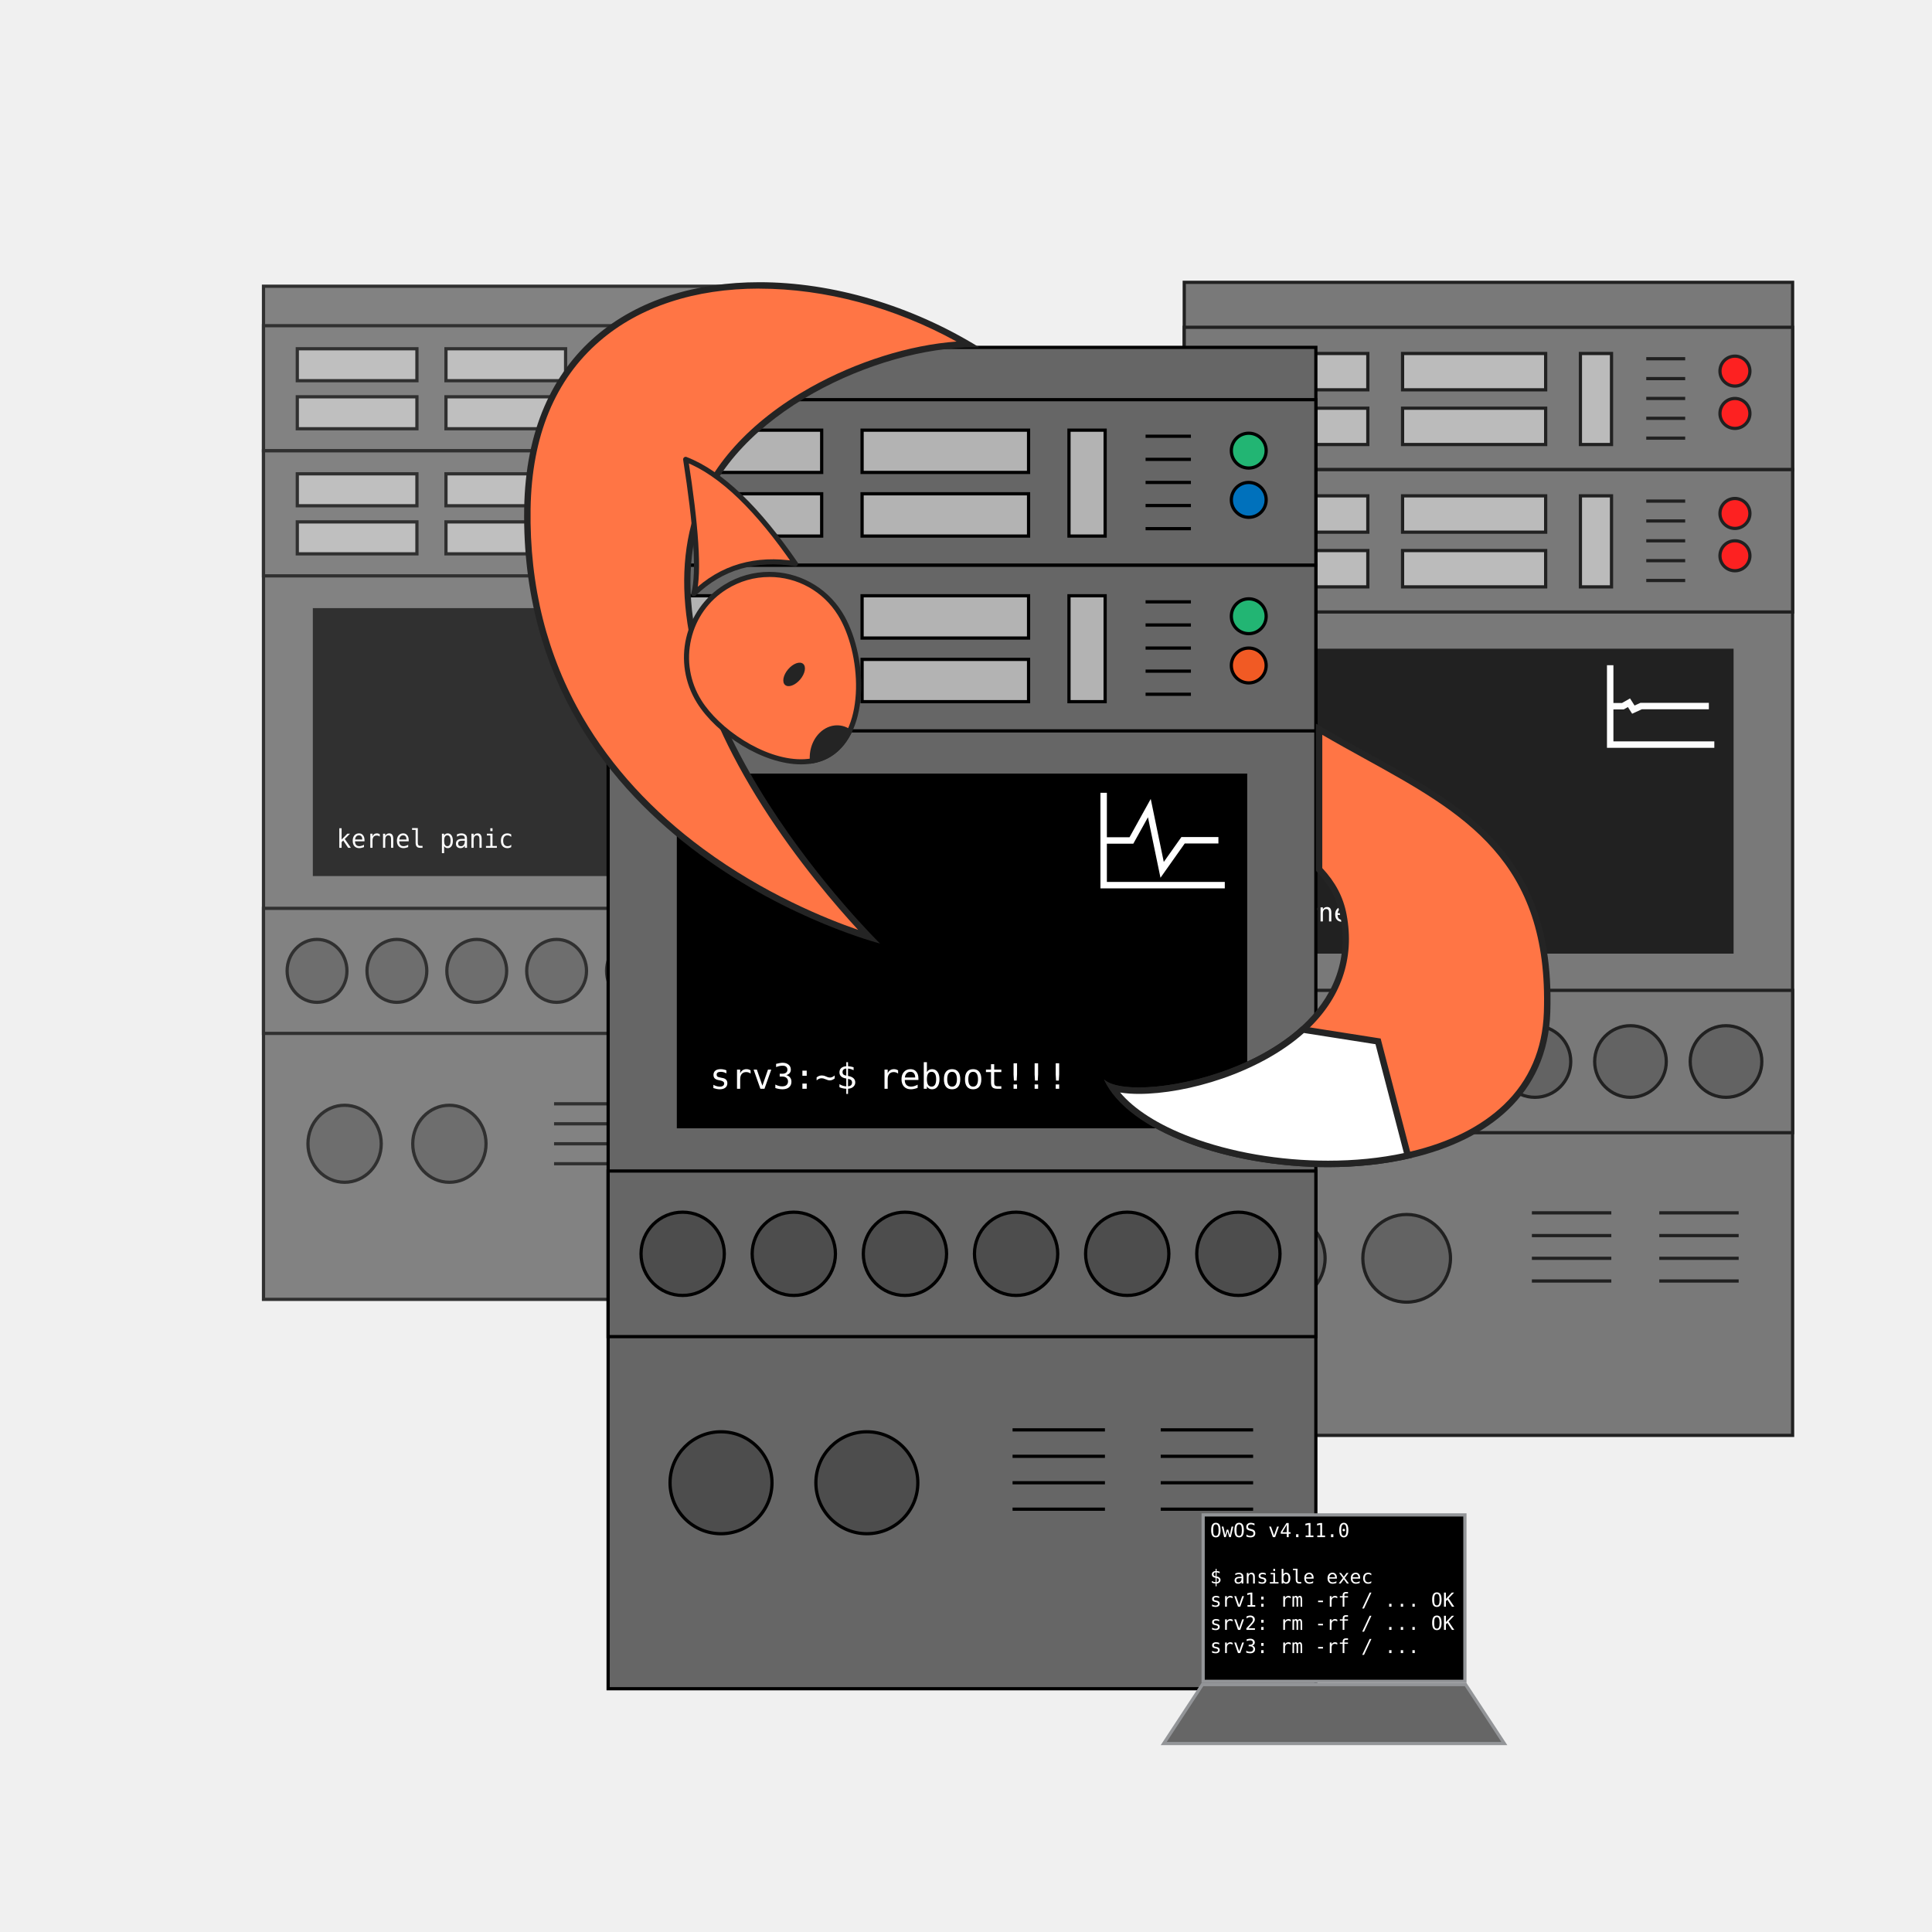
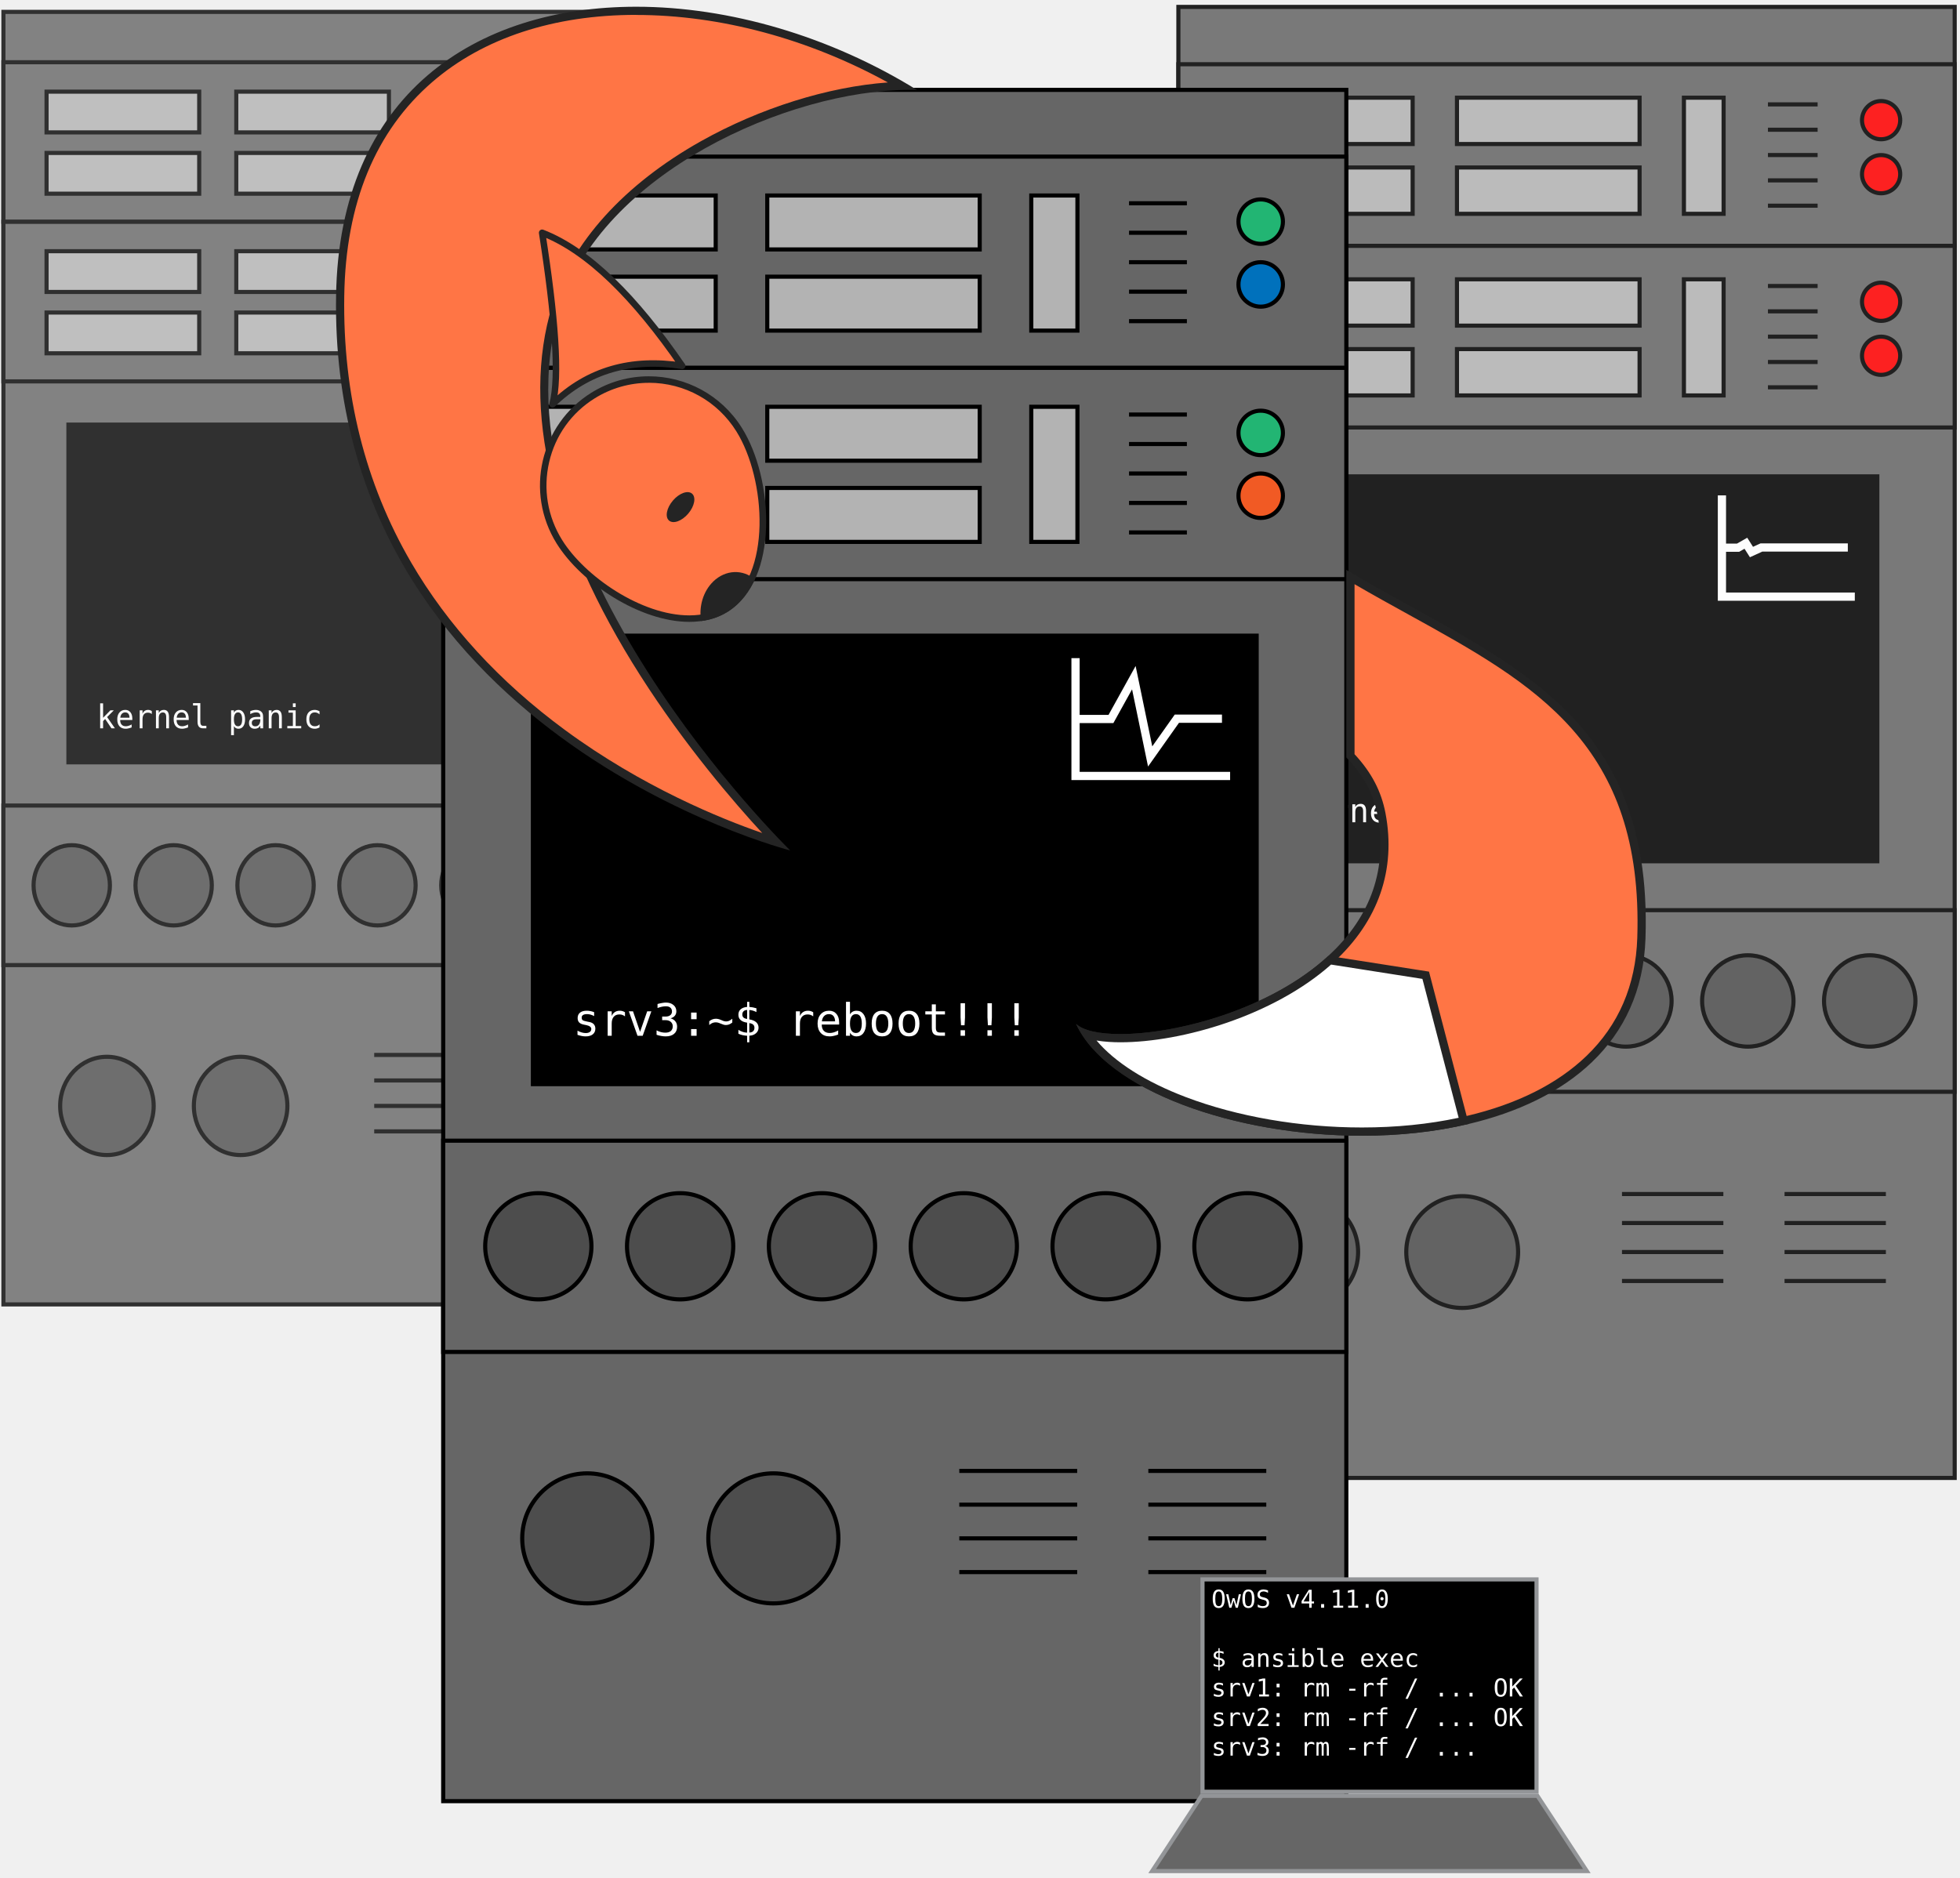
- <svg xmlns="http://www.w3.org/2000/svg" id="admin-skills" viewBox="0 0 600 600">
+ <svg xmlns="http://www.w3.org/2000/svg" id="admin-skills" viewBox="81 86 477 457">
  <defs>
    <style>
			.cls-1 {
				font-size: 6px;
			}

			.cls-1,
			.cls-2,
			.cls-3,
			.cls-4 {
				fill: #fff;
			}

			.cls-1,
			.cls-3,
			.cls-4 {
				font-family: Consolas, Consolas;
			}

			.cls-5,
			.cls-6,
			.cls-7,
			.cls-8,
			.cls-9,
			.cls-10,
			.cls-11,
			.cls-12,
			.cls-13 {
				stroke-miterlimit: 10;
			}

			.cls-5,
			.cls-6,
			.cls-7,
			.cls-8,
			.cls-9,
			.cls-11,
			.cls-12,
			.cls-13 {
				stroke: #000;
			}

			.cls-5,
			.cls-10 {
				fill: none;
			}

			.cls-6 {
				fill: red;
			}

			.cls-7 {
				fill: #f15a24;
			}

			.cls-8 {
				fill: #22b573;
			}

			.cls-14,
			.cls-15 {
				fill: #ff7545;
			}

			.cls-16 {
				opacity: .8;
			}

			.cls-17,
			.cls-11 {
				fill: #666;
			}

			.cls-9 {
				fill: #b3b3b3;
			}

			.cls-18 {
				fill: #939598;
			}

			.cls-10 {
				stroke: #fff;
				stroke-width: 2px;
			}

			.cls-19 {
				opacity: .86;
			}

			.cls-12 {
				fill: #0071bc;
			}

			.cls-3 {
				font-size: 8px;
			}

			.cls-20 {
				fill: #242424;
			}

			.cls-15 {
				stroke: #242424;
				stroke-linecap: round;
				stroke-linejoin: round;
				stroke-width: 1.58px;
			}

			.cls-13 {
				fill: #4d4d4d;
			}

			.cls-4 {
				font-size: 10.87px;
			}
		</style>
  </defs>
  <g id="server" class="cls-19">
    <rect id="rack" class="cls-11" x="367.78" y="87.68" width="188.93" height="358.09" />
    <g id="fans">
      <rect class="cls-11" x="367.78" y="307.56" width="188.93" height="44.21" />
      <circle class="cls-13" cx="417.35" cy="329.66" r="11.12" />
      <circle class="cls-13" cx="387.67" cy="329.66" r="11.12" />
      <circle class="cls-13" cx="447.02" cy="329.66" r="11.12" />
      <circle class="cls-13" cx="506.36" cy="329.66" r="11.12" />
      <circle class="cls-13" cx="476.69" cy="329.66" r="11.12" />
      <circle class="cls-13" cx="536.03" cy="329.66" r="11.12" />
    </g>
    <g id="apu">
      <line class="cls-5" x1="475.74" y1="376.66" x2="500.41" y2="376.66" />
      <line class="cls-5" x1="475.74" y1="383.72" x2="500.41" y2="383.72" />
      <line class="cls-5" x1="475.74" y1="390.78" x2="500.41" y2="390.78" />
      <line class="cls-5" x1="475.74" y1="397.83" x2="500.41" y2="397.83" />
      <line class="cls-5" x1="515.3" y1="376.66" x2="539.96" y2="376.66" />
      <line class="cls-5" x1="515.3" y1="383.72" x2="539.96" y2="383.72" />
      <line class="cls-5" x1="515.3" y1="390.78" x2="539.96" y2="390.78" />
      <line class="cls-5" x1="515.3" y1="397.83" x2="539.96" y2="397.83" />
      <circle class="cls-13" cx="397.91" cy="390.78" r="13.61" />
      <circle class="cls-13" cx="436.85" cy="390.78" r="13.61" />
    </g>
    <g id="unit1">
      <rect class="cls-11" x="367.78" y="101.64" width="188.93" height="44.21" />
      <circle class="cls-6" cx="538.8" cy="115.25" r="4.65" />
      <circle class="cls-6" cx="538.8" cy="128.4" r="4.65" />
      <line class="cls-5" x1="511.26" y1="111.41" x2="523.35" y2="111.41" />
      <line class="cls-5" x1="511.26" y1="117.58" x2="523.35" y2="117.58" />
      <line class="cls-5" x1="511.26" y1="123.74" x2="523.35" y2="123.74" />
      <line class="cls-5" x1="511.26" y1="129.91" x2="523.35" y2="129.91" />
      <line class="cls-5" x1="511.26" y1="136.07" x2="523.35" y2="136.07" />
      <rect class="cls-9" x="490.81" y="109.78" width="9.66" height="28.27" />
      <rect class="cls-9" x="435.58" y="109.78" width="44.44" height="11.28" />
      <rect class="cls-9" x="435.58" y="126.77" width="44.44" height="11.28" />
      <rect class="cls-9" x="380.35" y="126.77" width="44.44" height="11.28" />
      <rect class="cls-9" x="380.35" y="109.78" width="44.44" height="11.28" />
    </g>
    <g id="unit2">
      <rect class="cls-11" x="367.78" y="145.85" width="188.93" height="44.21" />
      <circle class="cls-6" cx="538.8" cy="159.46" r="4.65" />
      <circle class="cls-6" cx="538.8" cy="172.6" r="4.65" />
      <line class="cls-5" x1="511.26" y1="155.62" x2="523.35" y2="155.62" />
      <line class="cls-5" x1="511.26" y1="161.79" x2="523.35" y2="161.79" />
      <line class="cls-5" x1="511.26" y1="167.95" x2="523.35" y2="167.95" />
      <line class="cls-5" x1="511.26" y1="174.12" x2="523.35" y2="174.12" />
      <line class="cls-5" x1="511.26" y1="180.28" x2="523.35" y2="180.28" />
      <rect class="cls-9" x="490.81" y="153.99" width="9.66" height="28.27" />
      <rect class="cls-9" x="435.58" y="153.99" width="44.44" height="11.28" />
      <rect class="cls-9" x="435.58" y="170.98" width="44.44" height="11.28" />
      <rect class="cls-9" x="380.35" y="170.98" width="44.44" height="11.28" />
      <rect class="cls-9" x="380.35" y="153.99" width="44.44" height="11.28" />
    </g>
    <g id="monitor">
      <rect x="386.11" y="201.46" width="152.27" height="94.7" />
      <polyline class="cls-10" points="500.06 219.32 504 219.32 505.89 218.24 507.25 220.38 509.68 219.27 530.7 219.27" />
      <polyline class="cls-10" points="532.4 231.24 500.06 231.24 500.06 206.59" />
      <text class="cls-3" transform="translate(394.9 286.16)">
        <tspan x="0" y="0">kernel panic</tspan>
      </text>
    </g>
  </g>
  <g id="server-2" data-name="server" class="cls-16">
    <rect id="rack-2" data-name="rack" class="cls-11" x="81.83" y="88.89" width="157.92" height="314.64" />
    <g id="fans-2" data-name="fans">
      <rect class="cls-11" x="81.83" y="282.09" width="157.92" height="38.84" />
      <ellipse class="cls-13" cx="123.26" cy="301.51" rx="9.29" ry="9.77" />
      <ellipse class="cls-13" cx="98.46" cy="301.51" rx="9.29" ry="9.77" />
      <ellipse class="cls-13" cx="148.06" cy="301.51" rx="9.29" ry="9.77" />
      <ellipse class="cls-13" cx="197.66" cy="301.51" rx="9.29" ry="9.77" />
      <ellipse class="cls-13" cx="172.86" cy="301.51" rx="9.29" ry="9.77" />
      <ellipse class="cls-13" cx="222.46" cy="301.51" rx="9.29" ry="9.77" />
    </g>
    <g id="apu-2" data-name="apu">
      <line class="cls-5" x1="172.07" y1="342.8" x2="192.69" y2="342.8" />
      <line class="cls-5" x1="172.07" y1="349.01" x2="192.69" y2="349.01" />
      <line class="cls-5" x1="172.07" y1="355.21" x2="192.69" y2="355.21" />
      <line class="cls-5" x1="172.07" y1="361.41" x2="192.69" y2="361.41" />
      <line class="cls-5" x1="205.13" y1="342.8" x2="225.75" y2="342.8" />
      <line class="cls-5" x1="205.13" y1="349.01" x2="225.75" y2="349.01" />
      <line class="cls-5" x1="205.13" y1="355.21" x2="225.75" y2="355.21" />
      <line class="cls-5" x1="205.13" y1="361.41" x2="225.75" y2="361.41" />
      <ellipse class="cls-13" cx="107.02" cy="355.21" rx="11.38" ry="11.96" />
      <ellipse class="cls-13" cx="139.56" cy="355.21" rx="11.38" ry="11.96" />
    </g>
    <g id="unit1-2" data-name="unit1">
      <rect class="cls-11" x="81.83" y="101.15" width="157.92" height="38.84" />
      <ellipse class="cls-8" cx="224.78" cy="113.11" rx="3.89" ry="4.09" />
      <ellipse class="cls-12" cx="224.78" cy="124.67" rx="3.89" ry="4.09" />
      <line class="cls-5" x1="201.75" y1="109.74" x2="211.87" y2="109.74" />
      <line class="cls-5" x1="201.75" y1="115.16" x2="211.87" y2="115.16" />
      <line class="cls-5" x1="201.75" y1="120.58" x2="211.87" y2="120.58" />
      <line class="cls-5" x1="201.75" y1="125.99" x2="211.87" y2="125.99" />
      <line class="cls-5" x1="201.75" y1="131.41" x2="211.87" y2="131.41" />
      <rect class="cls-9" x="184.66" y="108.31" width="8.07" height="24.84" />
      <rect class="cls-9" x="138.5" y="108.31" width="37.15" height="9.92" />
      <rect class="cls-9" x="138.5" y="123.23" width="37.15" height="9.92" />
      <rect class="cls-9" x="92.33" y="123.23" width="37.15" height="9.92" />
      <rect class="cls-9" x="92.33" y="108.31" width="37.15" height="9.92" />
    </g>
    <g id="unit2-2" data-name="unit2">
      <rect class="cls-11" x="81.83" y="140" width="157.92" height="38.84" />
      <ellipse class="cls-8" cx="224.78" cy="151.96" rx="3.89" ry="4.09" />
      <ellipse class="cls-7" cx="224.78" cy="163.51" rx="3.89" ry="4.09" />
      <line class="cls-5" x1="201.75" y1="148.59" x2="211.87" y2="148.59" />
      <line class="cls-5" x1="201.75" y1="154" x2="211.87" y2="154" />
      <line class="cls-5" x1="201.75" y1="159.42" x2="211.87" y2="159.42" />
      <line class="cls-5" x1="201.75" y1="164.84" x2="211.87" y2="164.84" />
      <line class="cls-5" x1="201.75" y1="170.26" x2="211.87" y2="170.26" />
      <rect class="cls-9" x="184.66" y="147.15" width="8.07" height="24.84" />
      <rect class="cls-9" x="138.5" y="147.15" width="37.15" height="9.92" />
      <rect class="cls-9" x="138.5" y="162.08" width="37.15" height="9.92" />
      <rect class="cls-9" x="92.33" y="162.08" width="37.15" height="9.92" />
      <rect class="cls-9" x="92.33" y="147.15" width="37.15" height="9.92" />
    </g>
    <g id="monitor-2" data-name="monitor">
      <rect x="97.15" y="188.86" width="127.28" height="83.21" />
      <polyline class="cls-10" points="192.4 204.56 198.59 204.56 202.59 196.96 205.45 211.45 210.12 204.51 218.01 204.51" />
      <polyline class="cls-10" points="219.43 215.03 192.4 215.03 192.4 193.37" />
      <text class="cls-3" transform="translate(104.5 263.29) scale(.95 1)">
        <tspan x="0" y="0">kernel panic</tspan>
      </text>
    </g>
  </g>
  <g id="server-3" data-name="server">
    <rect id="rack-3" data-name="rack" class="cls-11" x="188.86" y="107.88" width="219.79" height="416.57" />
    <g id="fans-3" data-name="fans">
      <rect class="cls-11" x="188.86" y="363.67" width="219.79" height="51.43" />
      <circle class="cls-13" cx="246.52" cy="389.38" r="12.93" />
      <circle class="cls-13" cx="212.01" cy="389.38" r="12.93" />
      <circle class="cls-13" cx="281.04" cy="389.38" r="12.93" />
      <circle class="cls-13" cx="350.07" cy="389.38" r="12.93" />
      <circle class="cls-13" cx="315.56" cy="389.38" r="12.93" />
      <circle class="cls-13" cx="384.59" cy="389.38" r="12.93" />
    </g>
    <g id="apu-3" data-name="apu">
      <line class="cls-5" x1="314.46" y1="444.06" x2="343.15" y2="444.06" />
      <line class="cls-5" x1="314.46" y1="452.27" x2="343.15" y2="452.27" />
      <line class="cls-5" x1="314.46" y1="460.48" x2="343.15" y2="460.48" />
      <line class="cls-5" x1="314.46" y1="468.69" x2="343.15" y2="468.69" />
      <line class="cls-5" x1="360.47" y1="444.06" x2="389.17" y2="444.06" />
      <line class="cls-5" x1="360.47" y1="452.27" x2="389.17" y2="452.27" />
      <line class="cls-5" x1="360.47" y1="460.48" x2="389.17" y2="460.48" />
      <line class="cls-5" x1="360.47" y1="468.69" x2="389.17" y2="468.69" />
      <circle class="cls-13" cx="223.92" cy="460.48" r="15.83" />
      <circle class="cls-13" cx="269.21" cy="460.48" r="15.83" />
    </g>
    <g id="unit1-3" data-name="unit1">
      <rect class="cls-11" x="188.86" y="124.12" width="219.79" height="51.43" />
      <circle class="cls-8" cx="387.81" cy="139.95" r="5.41" />
      <circle class="cls-12" cx="387.81" cy="155.24" r="5.41" />
      <line class="cls-5" x1="355.77" y1="135.48" x2="369.85" y2="135.48" />
      <line class="cls-5" x1="355.77" y1="142.66" x2="369.85" y2="142.66" />
      <line class="cls-5" x1="355.77" y1="149.83" x2="369.85" y2="149.83" />
      <line class="cls-5" x1="355.77" y1="157" x2="369.85" y2="157" />
      <line class="cls-5" x1="355.77" y1="164.18" x2="369.85" y2="164.18" />
      <rect class="cls-9" x="331.98" y="133.59" width="11.23" height="32.89" />
      <rect class="cls-9" x="267.73" y="133.59" width="51.7" height="13.13" />
      <rect class="cls-9" x="267.73" y="153.35" width="51.7" height="13.13" />
      <rect class="cls-9" x="203.48" y="153.35" width="51.7" height="13.13" />
      <rect class="cls-9" x="203.48" y="133.59" width="51.7" height="13.13" />
    </g>
    <g id="unit2-3" data-name="unit2">
      <rect class="cls-11" x="188.86" y="175.55" width="219.79" height="51.43" />
      <circle class="cls-8" cx="387.81" cy="191.38" r="5.41" />
      <circle class="cls-7" cx="387.81" cy="206.67" r="5.41" />
      <line class="cls-5" x1="355.77" y1="186.91" x2="369.85" y2="186.91" />
      <line class="cls-5" x1="355.77" y1="194.09" x2="369.85" y2="194.09" />
      <line class="cls-5" x1="355.77" y1="201.26" x2="369.85" y2="201.26" />
      <line class="cls-5" x1="355.77" y1="208.43" x2="369.85" y2="208.43" />
      <line class="cls-5" x1="355.77" y1="215.61" x2="369.85" y2="215.61" />
      <rect class="cls-9" x="331.98" y="185.02" width="11.23" height="32.89" />
      <rect class="cls-9" x="267.73" y="185.02" width="51.7" height="13.13" />
      <rect class="cls-9" x="267.73" y="204.78" width="51.7" height="13.13" />
      <rect class="cls-9" x="203.48" y="204.78" width="51.7" height="13.13" />
      <rect class="cls-9" x="203.48" y="185.02" width="51.7" height="13.13" />
    </g>
    <g id="monitor-3" data-name="monitor">
      <rect x="210.19" y="240.24" width="177.14" height="110.17" />
      <polyline class="cls-10" points="342.75 261.02 351.37 261.02 356.94 250.96 360.91 270.14 367.41 260.95 378.39 260.95" />
      <polyline class="cls-10" points="380.37 274.89 342.75 274.89 342.75 246.21" />
      <text class="cls-4" transform="translate(220.42 338.13)">
        <tspan x="0" y="0">srv3:~$ reboot!!!</tspan>
      </text>
    </g>
  </g>
  <g>
    <path class="cls-14" d="M269.92,290.98c-8.46-2.67-30.38-10.55-51.94-26.4-16.04-11.79-28.74-25.62-37.76-41.1-11.27-19.34-16.79-41.35-16.43-65.41.35-22.9,7.7-40.7,21.85-52.89,12.55-10.81,29.91-16.53,50.19-16.53,21.66,0,44.51,6.46,64.74,18.26-15.11.38-33.11,5.69-48.54,14.37-18.43,10.36-31.11,24.37-35.7,39.45-9.48,31.12,6.37,65.66,21.33,89.16,12.51,19.65,26.5,35.06,32.26,41.09Z" />
    <path class="cls-20" d="M235.83,89.64c20.43,0,41.93,5.8,61.25,16.43-14.5,1.04-31.13,6.23-45.54,14.33-18.66,10.49-31.5,24.71-36.17,40.03-7.59,24.92-.17,56.04,21.44,89.98,10.9,17.11,22.92,31.03,29.69,38.37-10.09-3.49-29.18-11.23-47.99-25.07-15.91-11.71-28.51-25.44-37.46-40.8-11.16-19.17-16.64-40.99-16.27-64.86.34-22.61,7.58-40.15,21.5-52.15,12.37-10.65,29.5-16.28,49.54-16.28M235.83,87.64c-38.94,0-72.3,21.25-73.04,70.4-1.63,106.37,110.52,134.98,110.52,134.98,0,0-74.16-72.46-56.03-132,9.99-32.81,55.63-53.14,85.03-53.14.63,0,1.26,0,1.88.03-21.14-13.08-45.69-20.27-68.36-20.27h0Z" />
  </g>
  <g>
    <path class="cls-14" d="M412.44,361.47c-30.08,0-57.85-10.03-67.03-23.76,2.53.8,5.67,1.01,8.26,1.01,15.09,0,37.55-6.63,51.31-19.3,10.54-9.7,14.78-21.89,12.25-35.25-1.01-5.3-3.41-9.82-7.56-14.19v-43.51c4.92,2.9,9.86,5.63,14.65,8.27,30.97,17.09,57.72,31.85,56.16,79.62-.99,30.06-26.89,40.63-42.25,44.26-7.96,1.89-16.63,2.84-25.78,2.84Z" />
    <path class="cls-20" d="M410.65,228.21c4.43,2.58,8.86,5.02,13.17,7.4,30.69,16.93,57.19,31.56,55.64,78.72-.38,11.54-4.55,21.22-12.4,28.75-7.06,6.77-16.84,11.68-29.08,14.57-7.88,1.87-16.48,2.81-25.55,2.81-15.06,0-30.28-2.63-42.86-7.4-9.79-3.72-17.27-8.49-21.72-13.77,1.96.32,4.01.43,5.81.43,15.28,0,38.04-6.72,51.98-19.56,10.81-9.95,15.15-22.46,12.55-36.17-1.02-5.38-3.42-9.97-7.54-14.4v-41.37M408.65,224.71v45.67c3.79,3.91,6.51,8.33,7.58,13.97,2.76,14.57-2.8,25.92-11.94,34.33-14.14,13.03-36.86,19.04-50.63,19.04-5.16,0-9.06-.84-10.79-2.48,7.47,16.21,38.65,27.23,69.56,27.23,8.88,0,17.74-.91,26.01-2.87,23.49-5.55,42.18-19.57,43.02-45.2,1.86-56.72-36.08-67.71-72.81-89.69h0Z" />
  </g>
  <g>
    <g>
      <path class="cls-14" d="M248.77,236.59c-11.95,0-26.01-9.68-31.63-18.72-3.65-5.87-4.81-12.81-3.26-19.53,1.55-6.72,5.62-12.43,11.47-16.07,4.08-2.54,8.77-3.88,13.56-3.88,9.01,0,17.23,4.57,22,12.23,3.82,6.13,6.01,15.21,5.74,23.69-.18,5.47-1.58,15.34-8.96,19.93-2.51,1.56-5.51,2.35-8.92,2.35Z" />
      <path class="cls-20" d="M238.9,179.18c8.73,0,16.71,4.43,21.33,11.86,7.21,11.58,8.75,35.24-2.97,42.53-2.38,1.48-5.24,2.23-8.5,2.23-11.69,0-25.45-9.49-30.96-18.35-3.54-5.69-4.66-12.41-3.16-18.93,1.5-6.52,5.45-12.05,11.12-15.57,3.96-2.46,8.5-3.76,13.14-3.76M238.9,177.6c-4.79,0-9.62,1.29-13.98,4-12.46,7.75-16.25,24.18-8.46,36.69,6.06,9.74,20.38,19.09,32.31,19.09,3.39,0,6.58-.75,9.34-2.47,12.46-7.75,11.26-32.2,3.47-44.7-5.06-8.13-13.77-12.61-22.67-12.61h0Z" />
    </g>
    <ellipse class="cls-20" cx="246.62" cy="209.44" rx="4.31" ry="2.45" transform="translate(-72.75 261.29) rotate(-49.56)" />
    <path class="cls-20" d="M254.59,227.55c-2.51,2.43-3.55,6.18-2.96,9.64,2.61-.34,5.04-1.21,7.22-2.79,2.46-1.77,4.39-4.32,5.85-7.37-2.92-2.5-7.1-2.39-10.12.52Z" />
    <path class="cls-15" d="M247.02,175.06c-11.44-16.62-22.81-28.04-34.08-32.4,3.2,20.49,4.29,35.11,2.52,41.77,8.67-8.42,19.28-11.29,31.57-9.37Z" />
  </g>
  <g>
    <path class="cls-2" d="M412.44,361.47c-30.08,0-57.85-10.03-67.03-23.76,2.53.8,5.67,1.01,8.26,1.01,14.96,0,37.17-6.51,50.95-18.97l23.36,3.66,9.25,35.45c-7.68,1.73-16.01,2.61-24.78,2.61Z" />
    <path class="cls-20" d="M404.93,320.8l22.24,3.49,8.82,33.81c-7.33,1.57-15.24,2.36-23.55,2.36-15.06,0-30.28-2.63-42.86-7.4-9.79-3.72-17.27-8.49-21.72-13.77,1.96.32,4.01.43,5.81.43,15.02,0,37.27-6.49,51.26-18.91M404.29,318.68c-14.14,13.03-36.86,19.04-50.63,19.04-5.16,0-9.06-.84-10.79-2.48,7.47,16.21,38.65,27.23,69.56,27.23,8.88,0,17.74-.91,26.01-2.87l-9.67-37.08-24.48-3.84h0Z" />
  </g>
  <g>
    <g>
      <rect x="373.65" y="470.47" width="81.29" height="51.69" />
      <path class="cls-18" d="M454.44,470.97v50.69h-80.29v-50.69h80.29M455.44,469.97h-82.29v52.69h82.29v-52.69h0Z" />
    </g>
    <g>
      <polygon class="cls-17" points="361.4 541.47 373.42 523.16 455.17 523.16 467.19 541.47 361.4 541.47" />
      <path class="cls-18" d="M454.9,523.66l11.36,17.31h-103.93l11.36-17.31h81.21M455.44,522.66h-82.29l-12.68,19.31h107.64l-12.68-19.31h0Z" />
    </g>
    <text class="cls-1" transform="translate(375.79 477.37)">
      <tspan x="0" y="0">OwOS v4.11.0</tspan>
      <tspan x="0" y="14.4">$ ansible exec</tspan>
      <tspan x="0" y="21.6">srv1: rm -rf / ... OK</tspan>
      <tspan x="0" y="28.8">srv2: rm -rf / ... OK</tspan>
      <tspan x="0" y="36">srv3: rm -rf / ...</tspan>
    </text>
  </g>
</svg>
